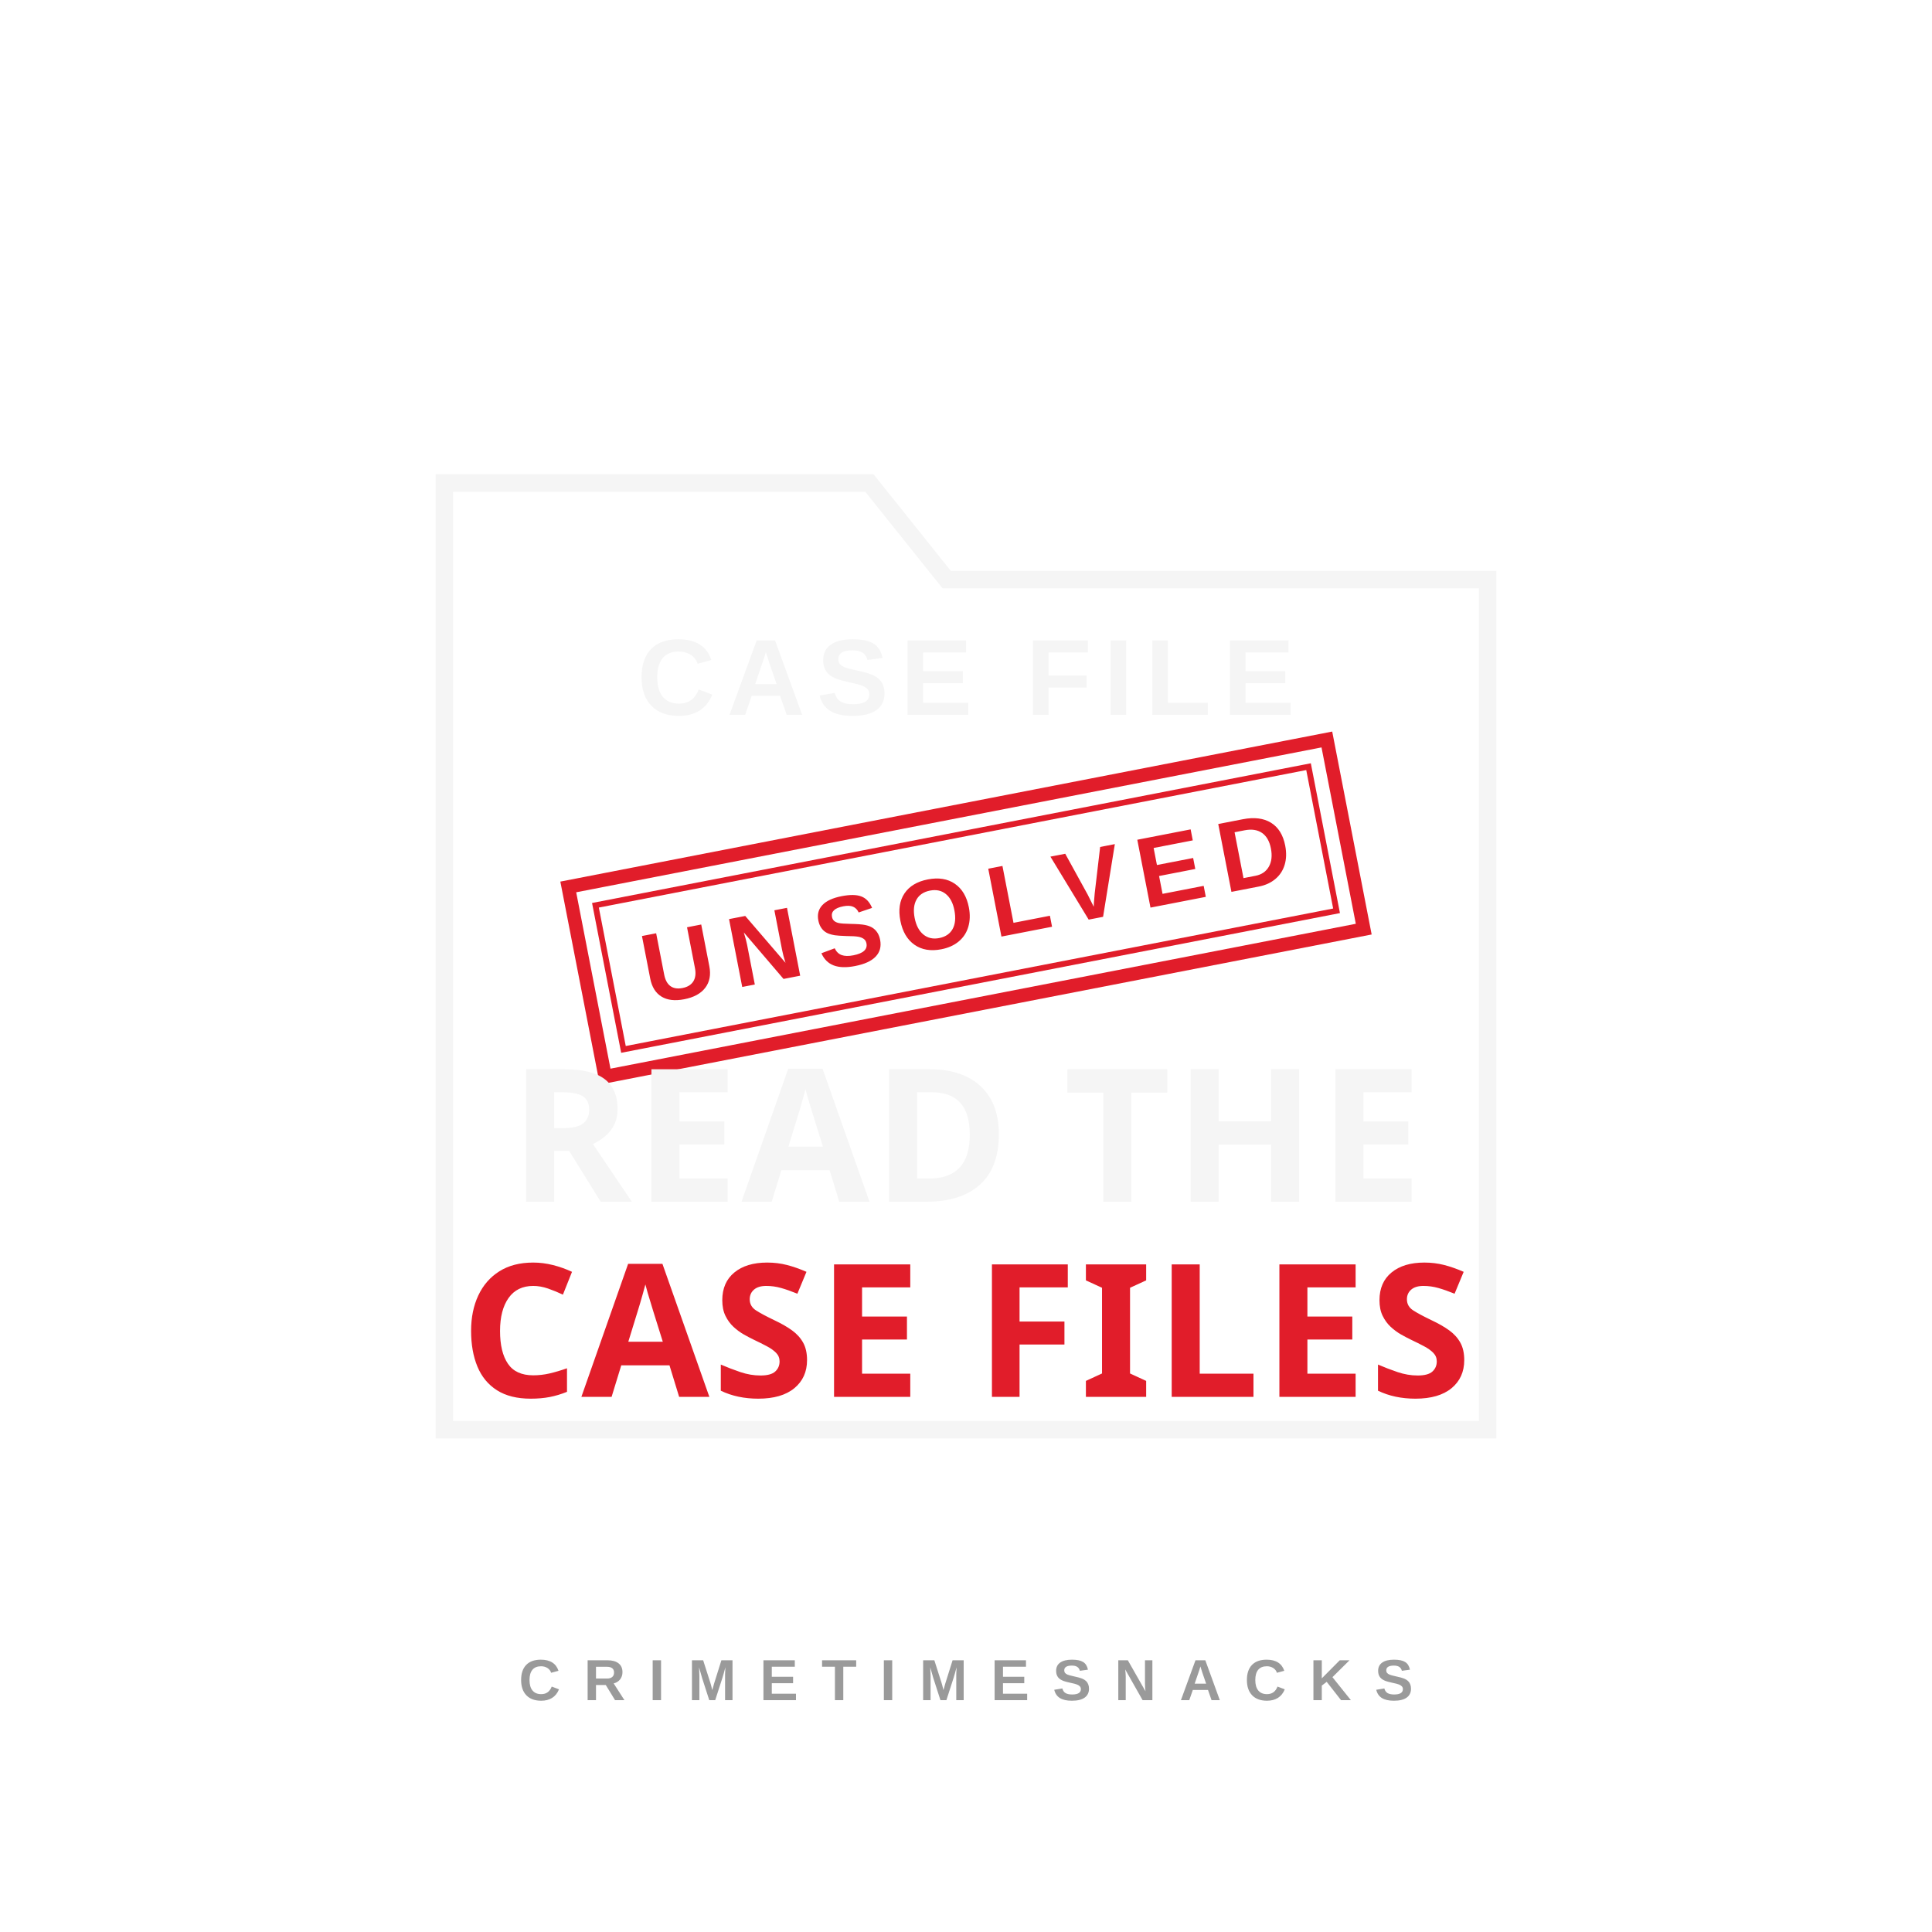
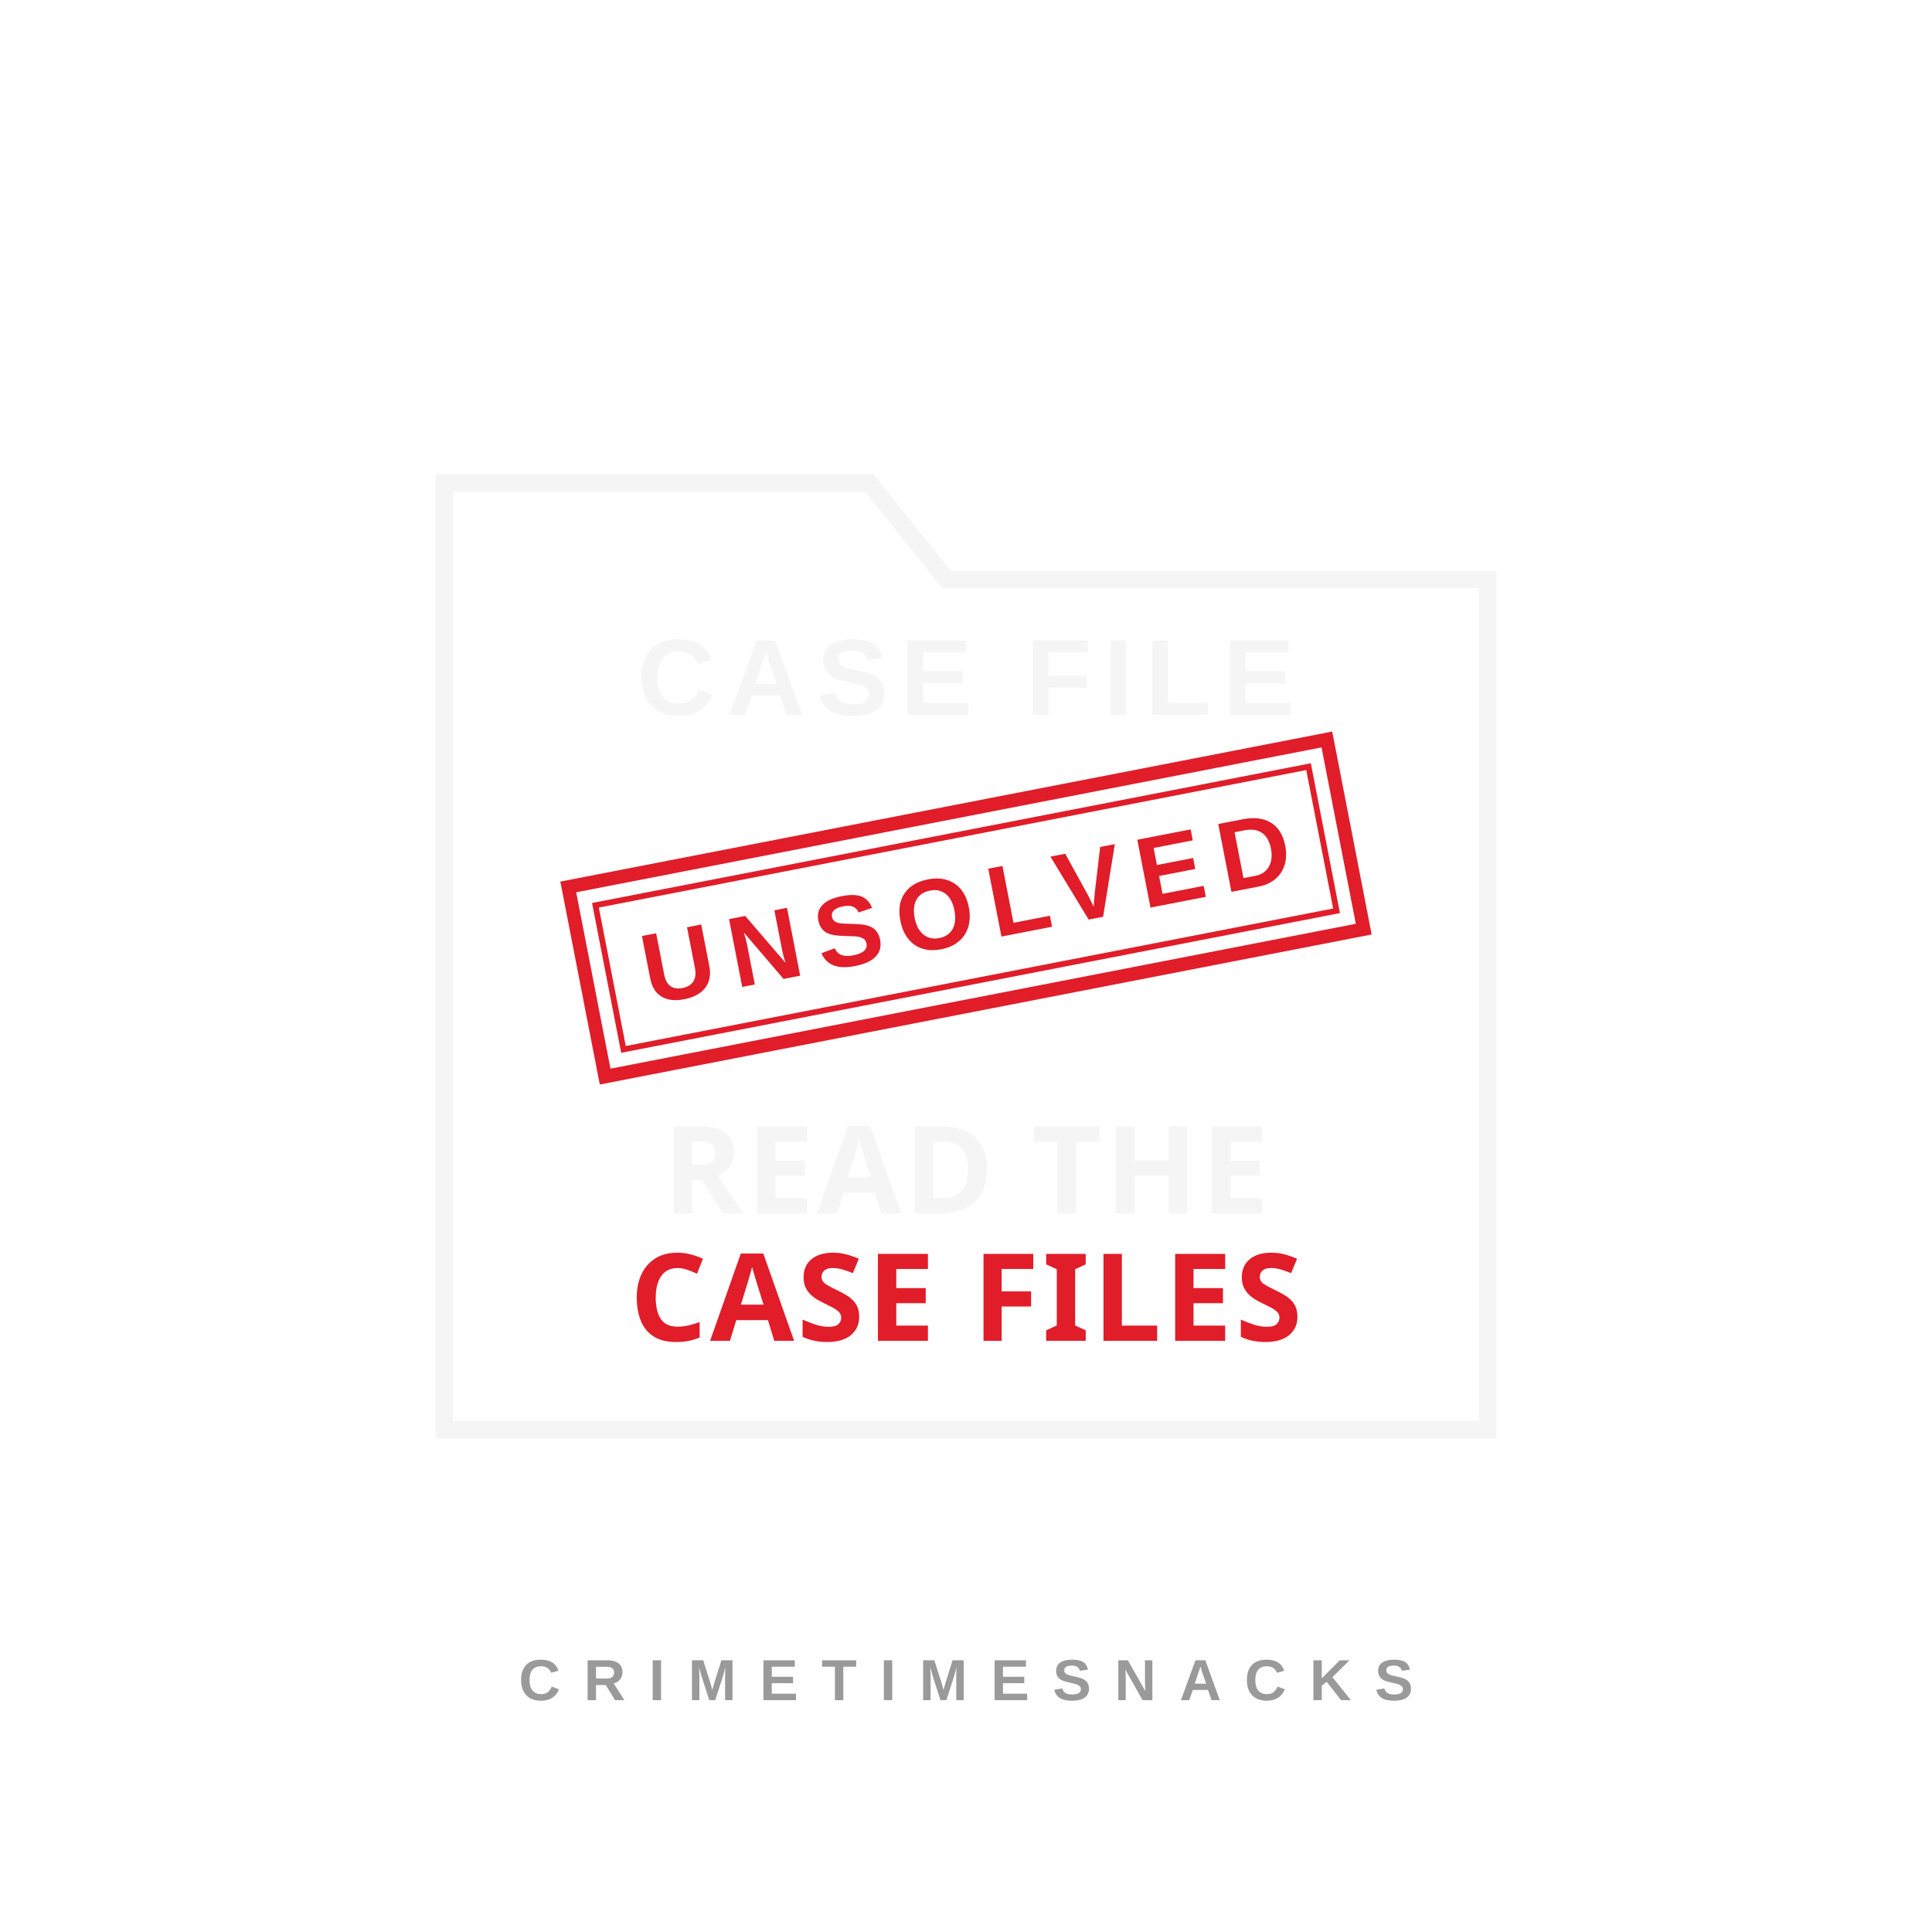
<svg xmlns="http://www.w3.org/2000/svg" viewBox="0 0 1000 1000" width="1000" height="1000" role="img" aria-label="Read The / Case Files CrimeTimeSnacks design">
  <g>
    <path d="M230 250 h220 l40 50 h280 v440 h-540 z" fill="none" stroke="#f5f5f5" stroke-width="9" />
    <text x="500" y="370" font-family="'Montserrat',Arial,sans-serif" font-weight="900" font-size="56" letter-spacing="6" fill="#f5f5f5" text-anchor="middle">CASE FILE</text>
    <g transform="rotate(-11 500 470)">
      <rect x="300" y="420" width="400" height="100" fill="none" stroke="#e11d2a" stroke-width="7" />
      <rect x="312" y="432" width="376" height="76" fill="none" stroke="#e11d2a" stroke-width="3" />
      <text x="500" y="488" font-family="'Montserrat',Arial,sans-serif" font-weight="900" font-size="52" letter-spacing="8" fill="#e11d2a" text-anchor="middle">UNSOLVED</text>
    </g>
-     <text x="500" y="622" font-family="'Montserrat','Arial Black',Impact,sans-serif" font-weight="900" font-size="96" letter-spacing="1.5" fill="#f5f5f5" text-anchor="middle">READ THE</text>
-     <text x="500" y="723" font-family="'Montserrat','Arial Black',Impact,sans-serif" font-weight="900" font-size="96" letter-spacing="1.5" fill="#e11d2a" text-anchor="middle">CASE FILES</text>
+     <text x="500" y="628" font-family="'Montserrat','Arial Black',Impact,sans-serif" font-weight="900" font-size="63" letter-spacing="1.5" fill="#f5f5f5" text-anchor="middle">READ THE</text>
+     <text x="500" y="694" font-family="'Montserrat','Arial Black',Impact,sans-serif" font-weight="900" font-size="63" letter-spacing="1.5" fill="#e11d2a" text-anchor="middle" textLength="479" lengthAdjust="spacingAndGlyphs">CASE FILES</text>
  </g>
  <text x="500" y="880" font-family="'Montserrat',Arial,sans-serif" font-weight="700" font-size="30" letter-spacing="12" fill="#9a9a9a" text-anchor="middle">CRIMETIMESNACKS</text>
</svg>
